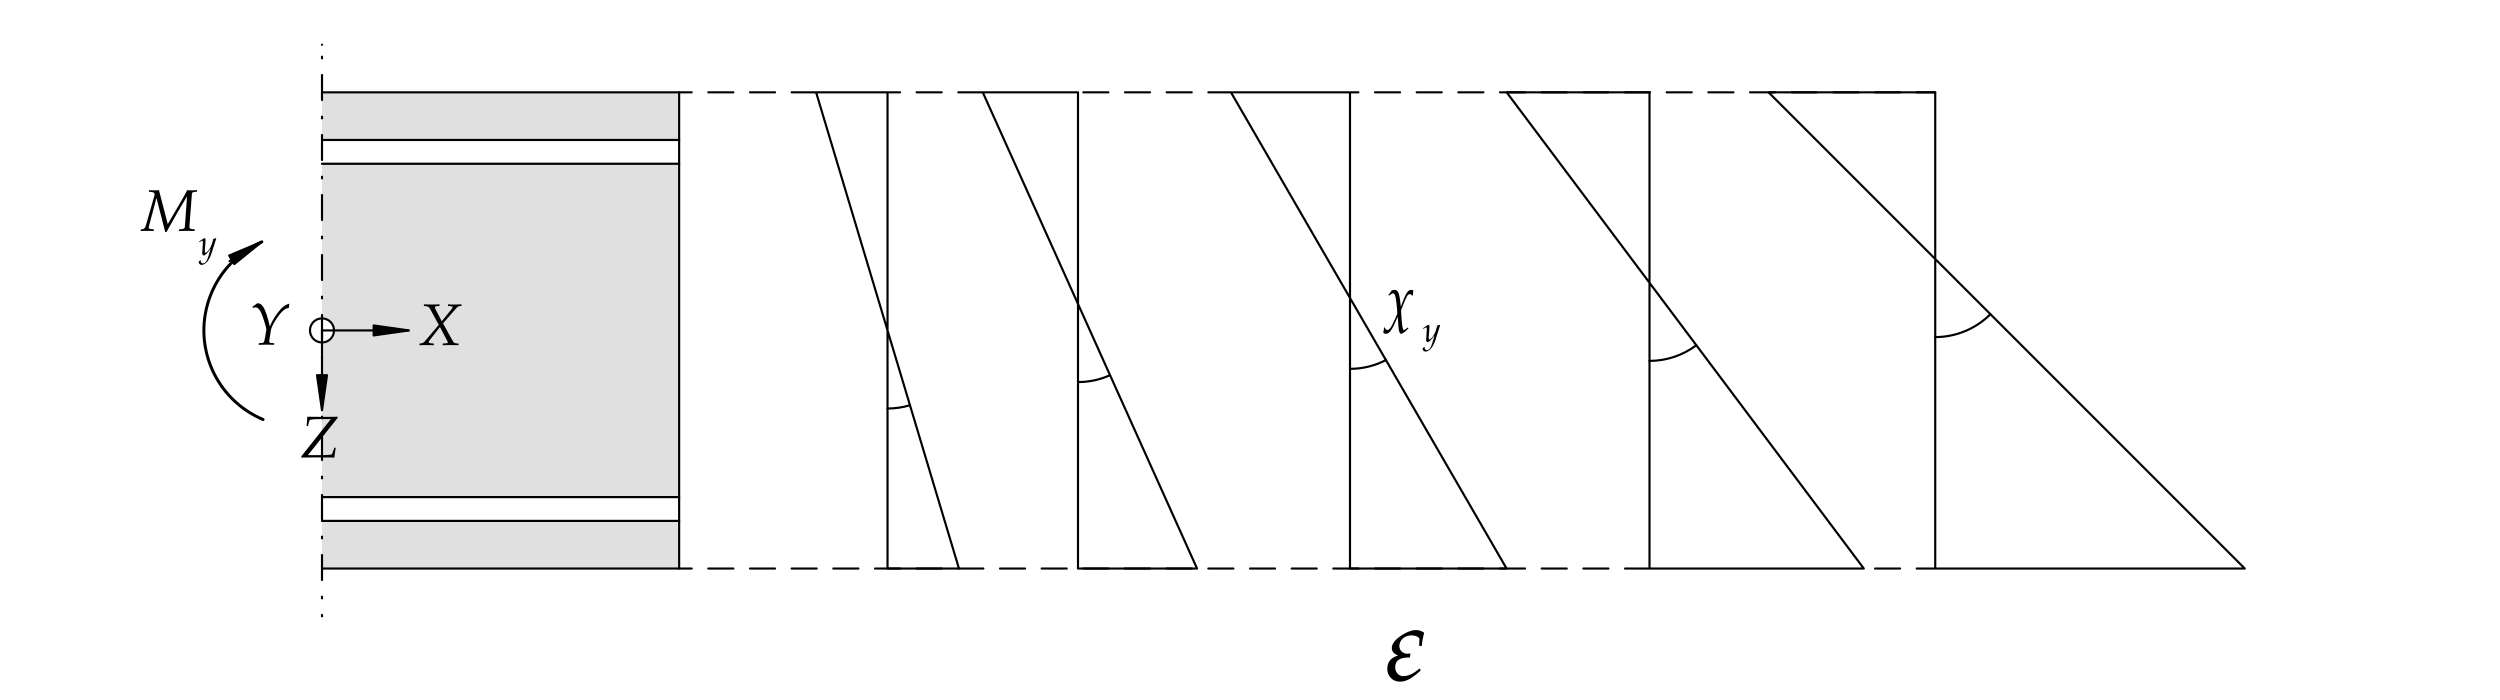
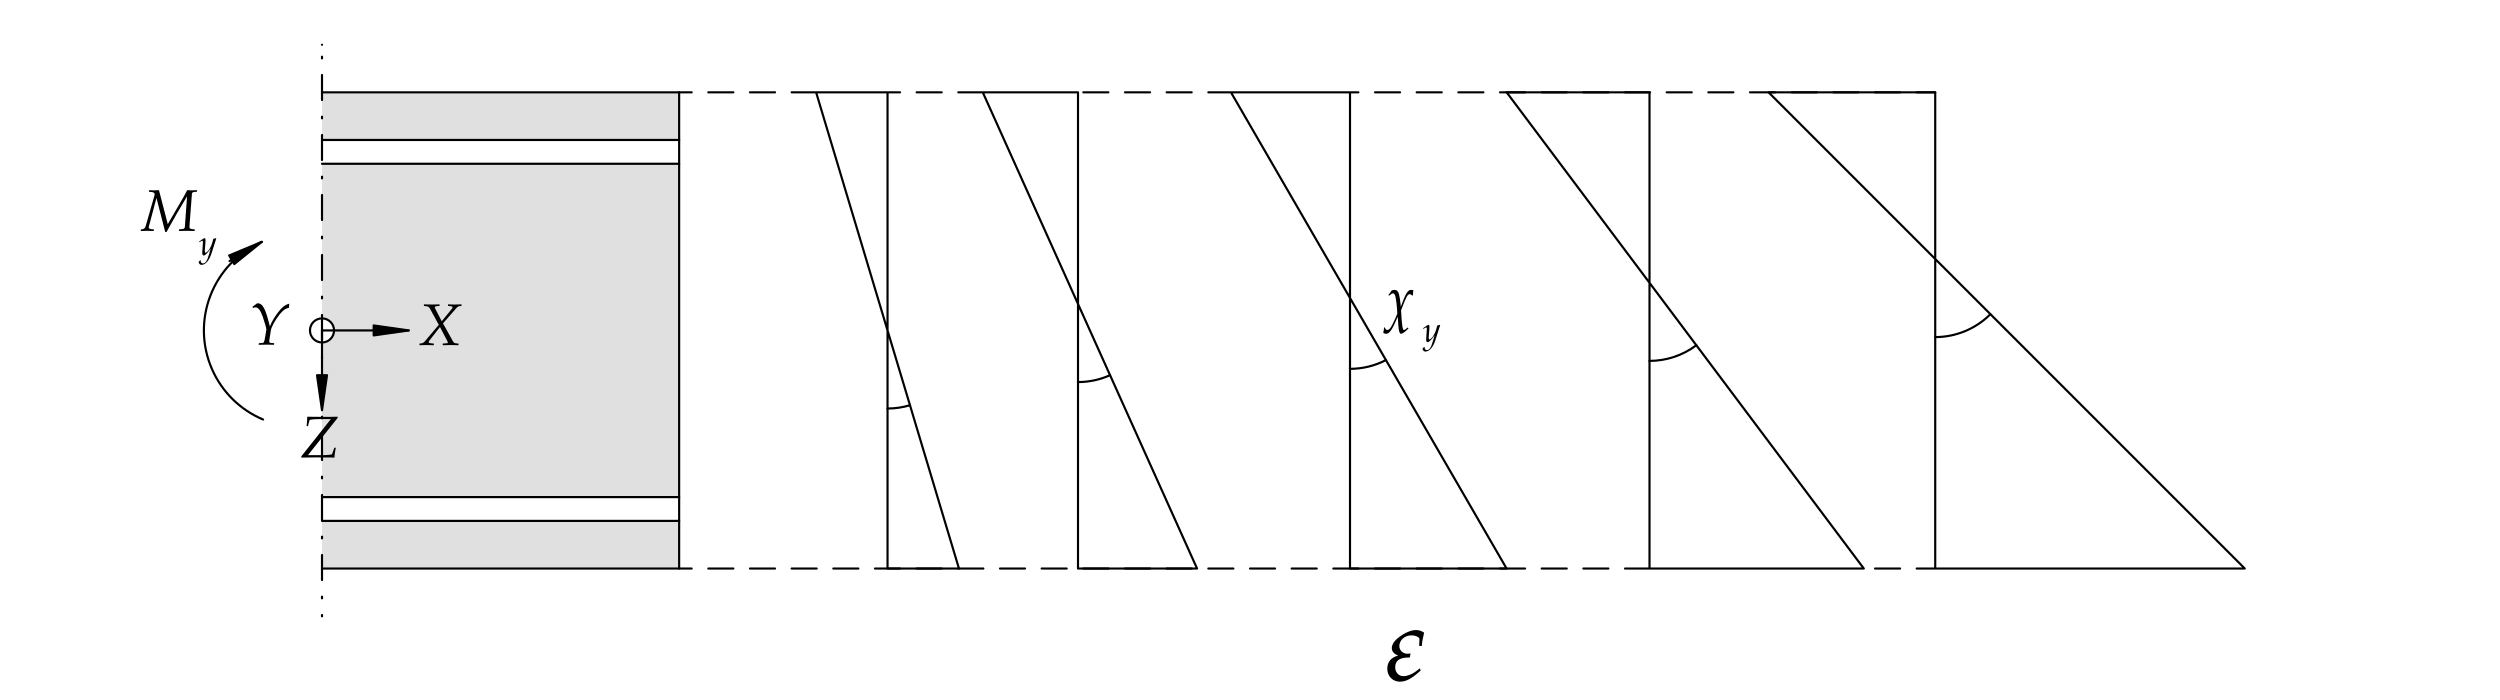
<svg xmlns="http://www.w3.org/2000/svg" version="1.1" id="svg1" width="566.929" height="158.74" viewBox="0 0 566.929 158.74">
  <defs id="defs1">
    <clipPath clipPathUnits="userSpaceOnUse" id="clipPath3">
-       <path d="M -0.004,-0.001 V 119.056 H 425.201 V -0.001 H -0.004" transform="matrix(1,0,0,-1,-24.11107,79.79426)" clip-rule="evenodd" id="path3" />
+       <path d="M -0.004,-0.001 V 119.056 H 425.201 V -0.001 H -0.004" transform="matrix(1,0,0,-1,-24.11246,79.79426)" clip-rule="evenodd" id="path3" />
    </clipPath>
    <clipPath clipPathUnits="userSpaceOnUse" id="clipPath4">
-       <path d="M -0.004,-0.001 V 119.056 H 425.201 V -0.001 H -0.004" transform="matrix(1,0,0,-1,-33.84637,75.6604)" clip-rule="evenodd" id="path4" />
+       <path d="M -0.004,-0.001 V 119.056 H 425.201 V -0.001 H -0.004" transform="matrix(1,0,0,-1,-33.84776,75.6604)" clip-rule="evenodd" id="path4" />
    </clipPath>
    <clipPath clipPathUnits="userSpaceOnUse" id="clipPath5">
-       <path d="M -0.004,-0.001 V 119.056 H 425.201 V -0.001 H -0.004" transform="matrix(1,0,0,-1,-51.04948,41.26011)" clip-rule="evenodd" id="path5" />
+       <path d="M -0.004,-0.001 V 119.056 H 425.201 V -0.001 H -0.004" transform="matrix(1,0,0,-1,-51.05087,41.26011)" clip-rule="evenodd" id="path5" />
    </clipPath>
    <clipPath clipPathUnits="userSpaceOnUse" id="clipPath6">
-       <path d="M -0.004,-0.001 V 119.056 H 425.201 V -0.001 H -0.004" transform="matrix(1,0,0,-1,-42.44821,60.43576)" clip-rule="evenodd" id="path6" />
+       <path d="M -0.004,-0.001 V 119.056 H 425.201 V -0.001 H -0.004" transform="matrix(1,0,0,-1,-42.4496,60.43576)" clip-rule="evenodd" id="path6" />
    </clipPath>
    <clipPath clipPathUnits="userSpaceOnUse" id="clipPath7">
-       <path d="M -0.004,-0.001 V 119.056 H 425.201 V -0.001 H -0.004" transform="matrix(1,0,0,-1,-71.14262,60.37181)" clip-rule="evenodd" id="path7" />
+       <path d="M -0.004,-0.001 V 119.056 H 425.201 V -0.001 H -0.004" transform="matrix(1,0,0,-1,-71.144,60.37181)" clip-rule="evenodd" id="path7" />
    </clipPath>
    <clipPath clipPathUnits="userSpaceOnUse" id="clipPath8">
-       <path d="M -0.004,-0.001 V 119.056 H 425.201 V -0.001 H -0.004" transform="matrix(1,0,0,-1,-235.5735,3.430118)" clip-rule="evenodd" id="path8" />
+       <path d="M -0.004,-0.001 V 119.056 H 425.201 V -0.001 H -0.004" transform="matrix(1,0,0,-1,-235.5749,3.430118)" clip-rule="evenodd" id="path8" />
    </clipPath>
    <clipPath clipPathUnits="userSpaceOnUse" id="clipPath9">
-       <path d="M -0.004,-0.001 V 119.056 H 425.201 V -0.001 H -0.004" transform="matrix(1,0,0,-1,-236.0714,65.05011)" clip-rule="evenodd" id="path9" />
+       <path d="M -0.004,-0.001 V 119.056 H 425.201 V -0.001 H -0.004" transform="matrix(1,0,0,-1,-236.0728,65.05011)" clip-rule="evenodd" id="path9" />
    </clipPath>
    <clipPath clipPathUnits="userSpaceOnUse" id="clipPath10">
-       <path d="M -0.004,-0.001 V 119.056 H 425.201 V -0.001 H -0.004" transform="matrix(1,0,0,-1,-242.0071,60.91625)" clip-rule="evenodd" id="path10" />
+       <path d="M -0.004,-0.001 V 119.056 H 425.201 V -0.001 H -0.004" transform="matrix(1,0,0,-1,-242.0085,60.91625)" clip-rule="evenodd" id="path10" />
    </clipPath>
  </defs>
  <g id="layer-MC0">
-     <path id="path1" d="m 54.766,95.252 h 60.742 v 8.099 H 54.766 Z" style="fill:#e0e0e0;fill-opacity:1;fill-rule:nonzero;stroke:none" transform="matrix(1.333333,0,0,-1.333333,0,158.74)" />
-     <path id="path2" d="m 54.766,64.904 0.633,-0.1 0.571,-0.291 0.453,-0.453 0.291,-0.571 0.1,-0.633 -0.1,-0.633 -0.291,-0.571 -0.453,-0.453 -0.571,-0.291 -0.633,-0.1 V 34.51 h 60.742 V 91.203 H 54.766 Z m 0,-34.444 v -8.099 h 60.742 v 8.099 z" style="fill:#e0e0e0;fill-opacity:1;fill-rule:nonzero;stroke:none" transform="matrix(1.333333,0,0,-1.333333,0,158.74)" />
+     <path id="path1" d="m 54.767,95.252 h 60.742 v 8.099 H 54.767 Z" style="fill:#e0e0e0;fill-opacity:1;fill-rule:nonzero;stroke:none" transform="matrix(1.333333,0,0,-1.333333,0,158.74)" />
+     <path id="path2" d="m 54.767,64.904 0.633,-0.1 0.571,-0.291 0.453,-0.453 0.291,-0.571 0.1,-0.633 L 56.714,62.224 56.424,61.653 55.971,61.2 55.4,60.909 54.767,60.809 V 34.51 h 60.742 V 91.203 H 54.767 Z m 0,-34.444 v -8.099 h 60.742 v 8.099 z" style="fill:#e0e0e0;fill-opacity:1;fill-rule:nonzero;stroke:none" transform="matrix(1.333333,0,0,-1.333333,0,158.74)" />
  </g>
-   <text id="text2" xml:space="preserve" transform="matrix(1.333333,0,0,1.333333,32.14809,52.34765)" clip-path="url(#clipPath3)">
+   <text id="text2" xml:space="preserve" transform="matrix(1.333333,0,0,1.333333,32.14995,52.34765)" clip-path="url(#clipPath3)">
    <tspan style="font-style:italic;font-variant:normal;font-weight:normal;font-stretch:normal;font-size:10.007px;font-family:'Palatino Linotype';writing-mode:lr-tb;fill:#000000;fill-opacity:1;fill-rule:nonzero;stroke:none" x="0" y="0" id="tspan2">M</tspan>
  </text>
-   <text id="text3" xml:space="preserve" transform="matrix(1.333333,0,0,1.333333,45.12849,57.85947)" clip-path="url(#clipPath4)">
+   <text id="text3" xml:space="preserve" transform="matrix(1.333333,0,0,1.333333,45.13035,57.85947)" clip-path="url(#clipPath4)">
    <tspan style="font-style:italic;font-variant:normal;font-weight:normal;font-stretch:normal;font-size:6.004px;font-family:'Palatino Linotype';writing-mode:lr-tb;fill:#000000;fill-opacity:1;fill-rule:nonzero;stroke:none" x="0" y="0" id="tspan3">y</tspan>
  </text>
-   <text id="text4" xml:space="preserve" transform="matrix(1.333333,0,0,1.333333,68.06597,103.7265)" clip-path="url(#clipPath5)">
+   <text id="text4" xml:space="preserve" transform="matrix(1.333333,0,0,1.333333,68.06783,103.7265)" clip-path="url(#clipPath5)">
    <tspan style="font-style:italic;font-variant:normal;font-weight:normal;font-stretch:normal;font-size:10.007px;font-family:'Palatino Linotype';writing-mode:lr-tb;fill:#000000;fill-opacity:1;fill-rule:nonzero;stroke:none" x="0" y="0" id="tspan4">Z</tspan>
  </text>
-   <text id="text5" xml:space="preserve" transform="matrix(1.333333,0,0,1.333333,56.59761,78.15899)" clip-path="url(#clipPath6)">
+   <text id="text5" xml:space="preserve" transform="matrix(1.333333,0,0,1.333333,56.59947,78.15899)" clip-path="url(#clipPath6)">
    <tspan style="font-style:italic;font-variant:normal;font-weight:normal;font-stretch:normal;font-size:10.007px;font-family:'Palatino Linotype';writing-mode:lr-tb;fill:#000000;fill-opacity:1;fill-rule:nonzero;stroke:none" x="0" y="0" id="tspan5">Y</tspan>
  </text>
-   <text id="text6" xml:space="preserve" transform="matrix(1.333333,0,0,1.333333,94.85683,78.24425)" clip-path="url(#clipPath7)">
+   <text id="text6" xml:space="preserve" transform="matrix(1.333333,0,0,1.333333,94.85867,78.24425)" clip-path="url(#clipPath7)">
    <tspan style="font-style:italic;font-variant:normal;font-weight:normal;font-stretch:normal;font-size:10.007px;font-family:'Palatino Linotype';writing-mode:lr-tb;fill:#000000;fill-opacity:1;fill-rule:nonzero;stroke:none" x="0" y="0" id="tspan6">X</tspan>
  </text>
-   <text id="text7" xml:space="preserve" transform="matrix(1.333333,0,0,1.333333,314.098,154.1665)" clip-path="url(#clipPath8)">
+   <text id="text7" xml:space="preserve" transform="matrix(1.333333,0,0,1.333333,314.0999,154.1665)" clip-path="url(#clipPath8)">
    <tspan style="font-style:italic;font-variant:normal;font-weight:normal;font-stretch:normal;font-size:18.013px;font-family:'Palatino Linotype';writing-mode:lr-tb;fill:#000000;fill-opacity:1;fill-rule:nonzero;stroke:none" x="0" y="0" id="tspan7">ε</tspan>
  </text>
-   <text id="text8" xml:space="preserve" transform="matrix(1.333333,0,0,1.333333,314.7619,72.00652)" clip-path="url(#clipPath9)">
+   <text id="text8" xml:space="preserve" transform="matrix(1.333333,0,0,1.333333,314.7638,72.00652)" clip-path="url(#clipPath9)">
    <tspan style="font-style:italic;font-variant:normal;font-weight:normal;font-stretch:normal;font-size:10.007px;font-family:'Palatino Linotype';writing-mode:lr-tb;fill:#000000;fill-opacity:1;fill-rule:nonzero;stroke:none" x="0" y="0" id="tspan8">χ</tspan>
  </text>
-   <text id="text9" xml:space="preserve" transform="matrix(1.333333,0,0,1.333333,322.6762,77.51833)" clip-path="url(#clipPath10)">
+   <text id="text9" xml:space="preserve" transform="matrix(1.333333,0,0,1.333333,322.678,77.51833)" clip-path="url(#clipPath10)">
    <tspan style="font-style:italic;font-variant:normal;font-weight:normal;font-stretch:normal;font-size:6.004px;font-family:'Palatino Linotype';writing-mode:lr-tb;fill:#000000;fill-opacity:1;fill-rule:nonzero;stroke:none" x="0" y="0" id="tspan9">y</tspan>
  </text>
-   <path id="path11" d="M 44.526,77.917 C 36.209,74.275 32.418,64.58 36.06,56.262 m 0,0 c 1.69,-3.859 4.796,-6.922 8.678,-8.557" style="fill:none;stroke:#000000;stroke-width:0.51;stroke-linecap:round;stroke-linejoin:round;stroke-miterlimit:10;stroke-dasharray:none;stroke-opacity:1" transform="matrix(1.333333,0,0,-1.333333,0,158.74)" />
-   <path id="path12" d="m 280.533,57.673 c 2.874,0 5.67,0.932 7.97,2.657" style="fill:none;stroke:#000000;stroke-width:0.368;stroke-linecap:round;stroke-linejoin:round;stroke-miterlimit:10;stroke-dasharray:none;stroke-opacity:1" transform="matrix(1.333333,0,0,-1.333333,0,158.74)" />
-   <path id="path13" d="m 329.127,61.722 c 3.523,0 6.901,1.399 9.392,3.89" style="fill:none;stroke:#000000;stroke-width:0.368;stroke-linecap:round;stroke-linejoin:round;stroke-miterlimit:10;stroke-dasharray:none;stroke-opacity:1" transform="matrix(1.333333,0,0,-1.333333,0,158.74)" />
-   <path id="path14" d="m 56.813,62.856 c 0,1.131 -0.917,2.048 -2.048,2.048 m 0,0 c -1.131,0 -2.048,-0.917 -2.048,-2.048 m 0,0 c 0,-1.131 0.917,-2.048 2.048,-2.048 m 0,0 c 1.131,0 2.048,0.917 2.048,2.048" style="fill:none;stroke:#000000;stroke-width:0.368;stroke-linecap:round;stroke-linejoin:round;stroke-miterlimit:10;stroke-dasharray:none;stroke-opacity:1" transform="matrix(1.333333,0,0,-1.333333,0,158.74)" />
-   <path id="path15" d="m 150.949,49.574 c 1.293,0 2.579,0.189 3.817,0.56" style="fill:none;stroke:#000000;stroke-width:0.368;stroke-linecap:round;stroke-linejoin:round;stroke-miterlimit:10;stroke-dasharray:none;stroke-opacity:1" transform="matrix(1.333333,0,0,-1.333333,0,158.74)" />
-   <path id="path16" d="m 183.345,54.073 c 1.879,0 3.737,0.399 5.451,1.17" style="fill:none;stroke:#000000;stroke-width:0.368;stroke-linecap:round;stroke-linejoin:round;stroke-miterlimit:10;stroke-dasharray:none;stroke-opacity:1" transform="matrix(1.333333,0,0,-1.333333,0,158.74)" />
-   <path id="path17" d="m 229.607,56.323 c 2.129,0 4.226,0.512 6.116,1.492" style="fill:none;stroke:#000000;stroke-width:0.368;stroke-linecap:round;stroke-linejoin:round;stroke-miterlimit:10;stroke-dasharray:none;stroke-opacity:1" transform="matrix(1.333333,0,0,-1.333333,0,158.74)" />
-   <path id="path18" d="m 54.766,22.362 h 60.742 m -60.742,80.99 h 60.742 V 22.362 m -72.722,54.52 1.74,1.035 M 39.411,74.873 39.045,74.656 m 5.481,3.261 v 0 l -5.551,-2.313 0.87,-1.462 4.681,3.774" style="fill:none;stroke:#000000;stroke-width:0.368;stroke-linecap:round;stroke-linejoin:round;stroke-miterlimit:10;stroke-dasharray:none;stroke-opacity:1" transform="matrix(1.333333,0,0,-1.333333,0,158.74)" />
-   <path id="path19" d="m 39.845,74.143 4.681,3.774 -5.551,-2.313 z" style="fill:#000000;fill-opacity:1;fill-rule:nonzero;stroke:none" transform="matrix(1.333333,0,0,-1.333333,0,158.74)" />
-   <path id="path20" d="m 54.766,95.252 h 60.742 M 54.766,91.203 h 60.742 M 54.766,34.51 h 60.742 m -60.742,-4.05 h 60.742 m 0,-8.099 h 2.13 m 2.835,0 h 4.252 m 2.835,0 h 4.252 m 2.835,0 h 4.252 m 2.835,0 h 4.252 m 2.835,0 h 4.252 m 2.835,0 h 4.252 m 2.835,0 h 4.252 m 2.835,0 h 4.252 m 2.835,0 h 4.252 m 2.835,0 h 4.252 m 2.835,0 h 4.252 m 2.835,0 h 4.252 m 2.835,0 h 4.252 m 2.835,0 h 4.252 m 2.835,0 h 4.252 m 2.835,0 h 4.252 m 2.835,0 h 4.252 m 2.835,0 h 4.252 m 2.835,0 h 4.252 m 2.835,0 h 4.252 m 2.835,0 h 4.252 m 2.835,0 h 4.252 m 2.835,0 h 4.252 m 2.835,0 h 4.252 m 2.835,0 h 4.252 m 2.835,0 h 4.252 m 2.835,0 h 4.252 m 2.835,0 h 4.252 m 2.835,0 h 4.252 m 2.835,0 h 4.252 m 2.835,0 h 4.252 m 2.835,0 h 3.548 m -228.197,0 v 0 m 228.197,0 v 0 m -63.172,80.99 V 22.362 h 36.445 m -60.742,80.99 h 24.297 m 36.445,-80.99 -60.742,80.99 m 72.891,0 V 22.362 h 52.643 m -80.99,80.99 h 28.346 m 52.643,-80.99 -80.99,80.99 M 54.766,62.856 h 14.741 m -5.953,0 h -0.425 m 6.378,0 v 0" style="fill:none;stroke:#000000;stroke-width:0.368;stroke-linecap:round;stroke-linejoin:round;stroke-miterlimit:10;stroke-dasharray:none;stroke-opacity:1" transform="matrix(1.333333,0,0,-1.333333,0,158.74)" />
-   <path id="path21" d="m 69.506,62.856 v 0 l -5.953,0.85 v -1.701 l 5.953,0.85" style="fill:none;stroke:#000000;stroke-width:0.368;stroke-linecap:round;stroke-linejoin:round;stroke-miterlimit:10;stroke-dasharray:none;stroke-opacity:1" transform="matrix(1.333333,0,0,-1.333333,0,158.74)" />
-   <path id="path22" d="m 63.554,62.006 5.953,0.85 -5.953,0.85 z" style="fill:#000000;fill-opacity:1;fill-rule:nonzero;stroke:none" transform="matrix(1.333333,0,0,-1.333333,0,158.74)" />
-   <path id="path23" d="M 54.766,62.856 V 49.282 m 0,5.953 v 0.425 m 0,-6.378 v 0 l 0.85,5.953 h -1.701 l 0.85,-5.953" style="fill:none;stroke:#000000;stroke-width:0.368;stroke-linecap:round;stroke-linejoin:round;stroke-miterlimit:10;stroke-dasharray:none;stroke-opacity:1" transform="matrix(1.333333,0,0,-1.333333,0,158.74)" />
-   <path id="path24" d="m 53.915,55.234 0.85,-5.953 0.85,5.953 z" style="fill:#000000;fill-opacity:1;fill-rule:nonzero;stroke:none" transform="matrix(1.333333,0,0,-1.333333,0,158.74)" />
-   <path id="path25" d="M 150.949,103.351 V 22.362 m -12.148,80.99 h 12.148 m 0,-80.99 h 12.149 l -24.297,80.99 m 44.544,0 V 22.362 m -16.198,80.99 h 16.198 m 0,-80.99 h 20.247 l -36.445,80.99 m 62.459,0 V 22.362 m -20.247,80.99 h 20.247 m 0,-80.99 h 26.63 l -46.877,80.99 m -93.851,0 h 2.13 m 2.835,0 h 4.252 m 2.835,0 h 4.252 m 2.835,0 h 4.252 m 2.835,0 h 4.252 m 2.835,0 h 4.252 m 2.835,0 h 4.252 m 2.835,0 h 4.252 m 2.835,0 h 4.252 m 2.835,0 h 4.252 m 2.835,0 h 4.252 m 2.835,0 h 4.252 m 2.835,0 h 4.252 m 2.835,0 h 4.252 m 2.835,0 h 4.252 m 2.835,0 h 4.252 m 2.835,0 h 4.252 m 2.835,0 h 4.252 m 2.835,0 h 4.252 m 2.835,0 h 4.252 m 2.835,0 h 4.252 m 2.835,0 h 4.252 m 2.835,0 h 4.252 m 2.835,0 h 4.252 m 2.835,0 h 4.252 m 2.835,0 h 4.252 m 2.835,0 h 4.252 m 2.835,0 h 4.252 m 2.835,0 h 4.252 m 2.835,0 h 4.252 m 2.835,0 h 3.143 m -213.619,0 v 0 m 213.619,0 v 0 M 54.766,14.263 v 0.194 m 0,5.953 v 4.252 m 0,5.953 v 4.252 m 0,5.953 v 4.252 m 0,5.953 v 4.252" style="fill:none;stroke:#000000;stroke-width:0.368;stroke-linecap:round;stroke-linejoin:round;stroke-miterlimit:10;stroke-dasharray:none;stroke-opacity:1" transform="matrix(1.333333,0,0,-1.333333,0,158.74)" />
-   <path id="path26" d="m 54.766,61.228 v 4.252 m 0,5.953 v 4.252 m 0,5.953 v 4.252 m 0,5.953 v 4.252 m 0,5.953 v 4.252 m 0,-89.008 v 0.283 m 0,9.921 v 0.283 m 0,9.921 v 0.283 m 0,9.921 v 0.283 m 0,9.921 v 0.283 m 0,9.921 v 0.283 m 0,9.921 v 0.283 m 0,9.921 v 0.283 m 0,9.921 v 0.283 m 0,9.921 v 0.283 m 0,-95.155 v 0 m 0,97.188 v 0" style="fill:none;stroke:#000000;stroke-width:0.368;stroke-linecap:round;stroke-linejoin:round;stroke-miterlimit:10;stroke-dasharray:none;stroke-opacity:1" transform="matrix(1.333333,0,0,-1.333333,0,158.74)" />
+   <path id="path11" d="M 44.528,77.917 C 36.21,74.275 32.42,64.58 36.062,56.262 m 0,0 c 1.69,-3.859 4.796,-6.922 8.678,-8.557" style="fill:none;stroke:#000000;stroke-width:0.368;stroke-linecap:round;stroke-linejoin:round;stroke-miterlimit:10;stroke-dasharray:none;stroke-opacity:1" transform="matrix(1.333333,0,0,-1.333333,0,158.74)" />
+   <path id="path12" d="m 280.534,57.673 c 2.874,0 5.671,0.932 7.97,2.657" style="fill:none;stroke:#000000;stroke-width:0.368;stroke-linecap:round;stroke-linejoin:round;stroke-miterlimit:10;stroke-dasharray:none;stroke-opacity:1" transform="matrix(1.333333,0,0,-1.333333,0,158.74)" />
+   <path id="path13" d="m 329.128,61.722 c 3.523,0 6.901,1.399 9.392,3.89" style="fill:none;stroke:#000000;stroke-width:0.368;stroke-linecap:round;stroke-linejoin:round;stroke-miterlimit:10;stroke-dasharray:none;stroke-opacity:1" transform="matrix(1.333333,0,0,-1.333333,0,158.74)" />
+   <path id="path14" d="m 56.815,62.856 c 0,1.131 -0.917,2.048 -2.048,2.048 m 0,0 c -1.131,0 -2.048,-0.917 -2.048,-2.048 m 0,0 c 0,-1.131 0.917,-2.048 2.048,-2.048 m 0,0 c 1.131,0 2.048,0.917 2.048,2.048" style="fill:none;stroke:#000000;stroke-width:0.368;stroke-linecap:round;stroke-linejoin:round;stroke-miterlimit:10;stroke-dasharray:none;stroke-opacity:1" transform="matrix(1.333333,0,0,-1.333333,0,158.74)" />
+   <path id="path15" d="m 150.951,49.574 c 1.293,0 2.579,0.189 3.817,0.56" style="fill:none;stroke:#000000;stroke-width:0.368;stroke-linecap:round;stroke-linejoin:round;stroke-miterlimit:10;stroke-dasharray:none;stroke-opacity:1" transform="matrix(1.333333,0,0,-1.333333,0,158.74)" />
+   <path id="path16" d="m 183.347,54.073 c 1.879,0 3.737,0.399 5.451,1.17" style="fill:none;stroke:#000000;stroke-width:0.368;stroke-linecap:round;stroke-linejoin:round;stroke-miterlimit:10;stroke-dasharray:none;stroke-opacity:1" transform="matrix(1.333333,0,0,-1.333333,0,158.74)" />
+   <path id="path17" d="m 229.608,56.323 c 2.129,0 4.226,0.512 6.116,1.492" style="fill:none;stroke:#000000;stroke-width:0.368;stroke-linecap:round;stroke-linejoin:round;stroke-miterlimit:10;stroke-dasharray:none;stroke-opacity:1" transform="matrix(1.333333,0,0,-1.333333,0,158.74)" />
+   <path id="path18" d="m 54.767,22.362 h 60.742 m -60.742,80.99 h 60.742 V 22.362 m -72.722,54.52 1.74,1.035 m -5.116,-3.044 -0.365,-0.217 m 5.481,3.261 v 0 l -5.551,-2.313 0.87,-1.462 4.681,3.774" style="fill:none;stroke:#000000;stroke-width:0.368;stroke-linecap:round;stroke-linejoin:round;stroke-miterlimit:10;stroke-dasharray:none;stroke-opacity:1" transform="matrix(1.333333,0,0,-1.333333,0,158.74)" />
+   <path id="path19" d="m 39.847,74.143 4.681,3.774 -5.551,-2.313 z" style="fill:#000000;fill-opacity:1;fill-rule:nonzero;stroke:none" transform="matrix(1.333333,0,0,-1.333333,0,158.74)" />
+   <path id="path20" d="m 54.767,95.252 h 60.742 M 54.767,91.203 h 60.742 M 54.767,34.51 h 60.742 m -60.742,-4.05 h 60.742 m 0,-8.099 h 2.128 m 2.835,0 h 4.252 m 2.835,0 h 4.252 m 2.835,0 h 4.252 m 2.835,0 h 4.252 m 2.835,0 h 4.252 m 2.835,0 h 4.252 m 2.835,0 h 4.252 m 2.835,0 h 4.252 m 2.835,0 h 4.252 m 2.835,0 h 4.252 m 2.835,0 h 4.252 m 2.835,0 h 4.252 m 2.835,0 h 4.252 m 2.835,0 h 4.252 m 2.835,0 h 4.252 m 2.835,0 h 4.252 m 2.835,0 h 4.252 m 2.835,0 h 4.252 m 2.835,0 h 4.252 m 2.835,0 h 4.252 m 2.835,0 h 4.252 m 2.835,0 h 4.252 m 2.835,0 h 4.252 m 2.835,0 h 4.252 m 2.835,0 h 4.252 m 2.835,0 h 4.252 m 2.835,0 h 4.252 m 2.835,0 h 4.252 m 2.835,0 h 4.252 m 2.835,0 h 4.252 m 2.835,0 h 4.252 m 2.835,0 h 3.549 m -228.197,0 v 0 m 228.197,0 v 0 m -63.172,80.99 V 22.362 h 36.445 m -60.742,80.99 h 24.297 m 36.445,-80.99 -60.742,80.99 m 72.891,0 V 22.362 h 52.643 m -80.99,80.99 h 28.346 m 52.643,-80.99 -80.99,80.99 M 54.767,62.856 h 14.741 m -5.953,0 h -0.425 m 6.378,0 v 0" style="fill:none;stroke:#000000;stroke-width:0.368;stroke-linecap:round;stroke-linejoin:round;stroke-miterlimit:10;stroke-dasharray:none;stroke-opacity:1" transform="matrix(1.333333,0,0,-1.333333,0,158.74)" />
+   <path id="path21" d="m 69.508,62.856 v 0 l -5.953,0.85 v -1.701 l 5.953,0.85" style="fill:none;stroke:#000000;stroke-width:0.368;stroke-linecap:round;stroke-linejoin:round;stroke-miterlimit:10;stroke-dasharray:none;stroke-opacity:1" transform="matrix(1.333333,0,0,-1.333333,0,158.74)" />
+   <path id="path22" d="m 63.555,62.006 5.953,0.85 -5.953,0.85 z" style="fill:#000000;fill-opacity:1;fill-rule:nonzero;stroke:none" transform="matrix(1.333333,0,0,-1.333333,0,158.74)" />
+   <path id="path23" d="M 54.767,62.856 V 49.282 m 0,5.953 v 0.425 m 0,-6.378 v 0 l 0.85,5.953 h -1.701 l 0.85,-5.953" style="fill:none;stroke:#000000;stroke-width:0.368;stroke-linecap:round;stroke-linejoin:round;stroke-miterlimit:10;stroke-dasharray:none;stroke-opacity:1" transform="matrix(1.333333,0,0,-1.333333,0,158.74)" />
+   <path id="path24" d="m 53.917,55.234 0.85,-5.953 0.85,5.953 z" style="fill:#000000;fill-opacity:1;fill-rule:nonzero;stroke:none" transform="matrix(1.333333,0,0,-1.333333,0,158.74)" />
+   <path id="path25" d="M 150.951,103.351 V 22.362 m -12.149,80.99 h 12.149 m 0,-80.99 h 12.148 l -24.297,80.99 m 44.544,0 V 22.362 m -16.198,80.99 h 16.198 m 0,-80.99 h 20.247 l -36.445,80.99 m 62.459,0 V 22.362 m -20.247,80.99 h 20.247 m 0,-80.99 h 26.63 l -46.877,80.99 m -93.851,0 h 2.128 m 2.835,0 h 4.252 m 2.835,0 h 4.252 m 2.835,0 h 4.252 m 2.835,0 h 4.252 m 2.835,0 h 4.252 m 2.835,0 h 4.252 m 2.835,0 h 4.252 m 2.835,0 h 4.252 m 2.835,0 h 4.252 m 2.835,0 h 4.252 m 2.835,0 h 4.252 m 2.835,0 h 4.252 m 2.835,0 h 4.252 m 2.835,0 h 4.252 m 2.835,0 h 4.252 m 2.835,0 h 4.252 m 2.835,0 h 4.252 m 2.835,0 h 4.252 m 2.835,0 h 4.252 m 2.835,0 h 4.252 m 2.835,0 h 4.252 m 2.835,0 h 4.252 m 2.835,0 h 4.252 m 2.835,0 h 4.252 m 2.835,0 h 4.252 m 2.835,0 h 4.252 m 2.835,0 h 4.252 m 2.835,0 h 4.252 m 2.835,0 h 4.252 m 2.835,0 h 3.144 m -213.619,0 v 0 m 213.619,0 v 0 M 54.767,14.263 v 0.194 m 0,5.953 v 4.252 m 0,5.953 v 4.252 m 0,5.953 v 4.252 m 0,5.953 v 4.252" style="fill:none;stroke:#000000;stroke-width:0.368;stroke-linecap:round;stroke-linejoin:round;stroke-miterlimit:10;stroke-dasharray:none;stroke-opacity:1" transform="matrix(1.333333,0,0,-1.333333,0,158.74)" />
+   <path id="path26" d="m 54.767,61.228 v 4.252 m 0,5.953 v 4.252 m 0,5.953 v 4.252 m 0,5.953 v 4.252 m 0,5.953 v 4.252 m 0,-89.008 v 0.283 m 0,9.921 v 0.283 m 0,9.921 v 0.283 m 0,9.921 v 0.283 m 0,9.921 v 0.283 m 0,9.921 v 0.283 m 0,9.921 v 0.283 m 0,9.921 v 0.283 m 0,9.921 v 0.283 m 0,9.921 v 0.283 m 0,-95.155 v 0 m 0,97.188 v 0" style="fill:none;stroke:#000000;stroke-width:0.368;stroke-linecap:round;stroke-linejoin:round;stroke-miterlimit:10;stroke-dasharray:none;stroke-opacity:1" transform="matrix(1.333333,0,0,-1.333333,0,158.74)" />
</svg>
